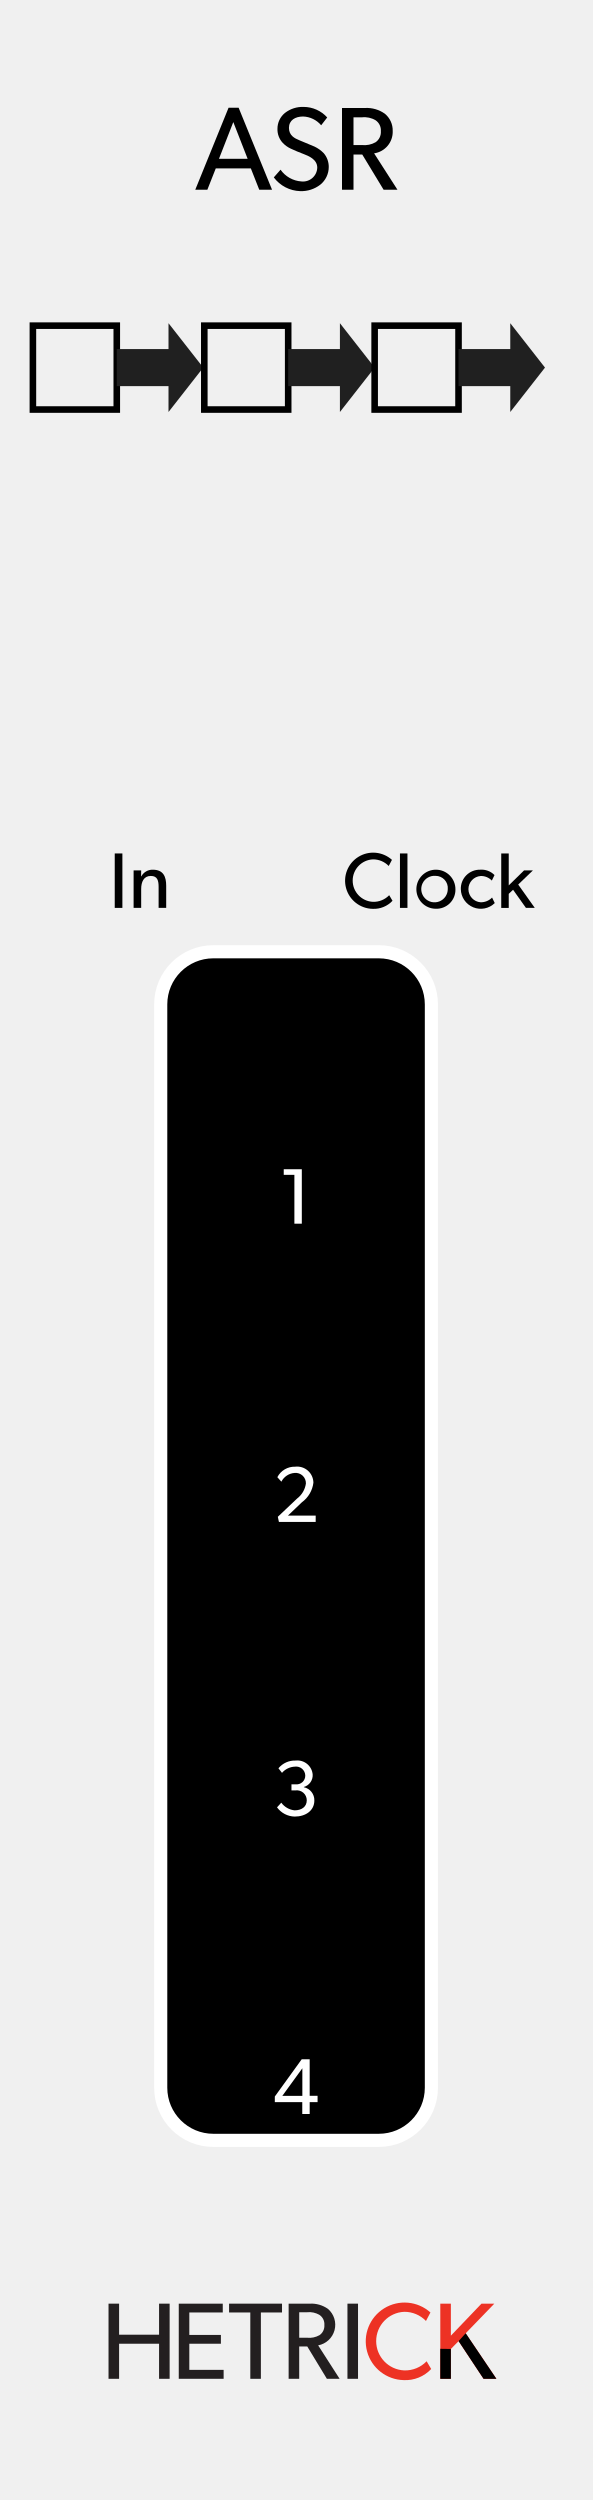
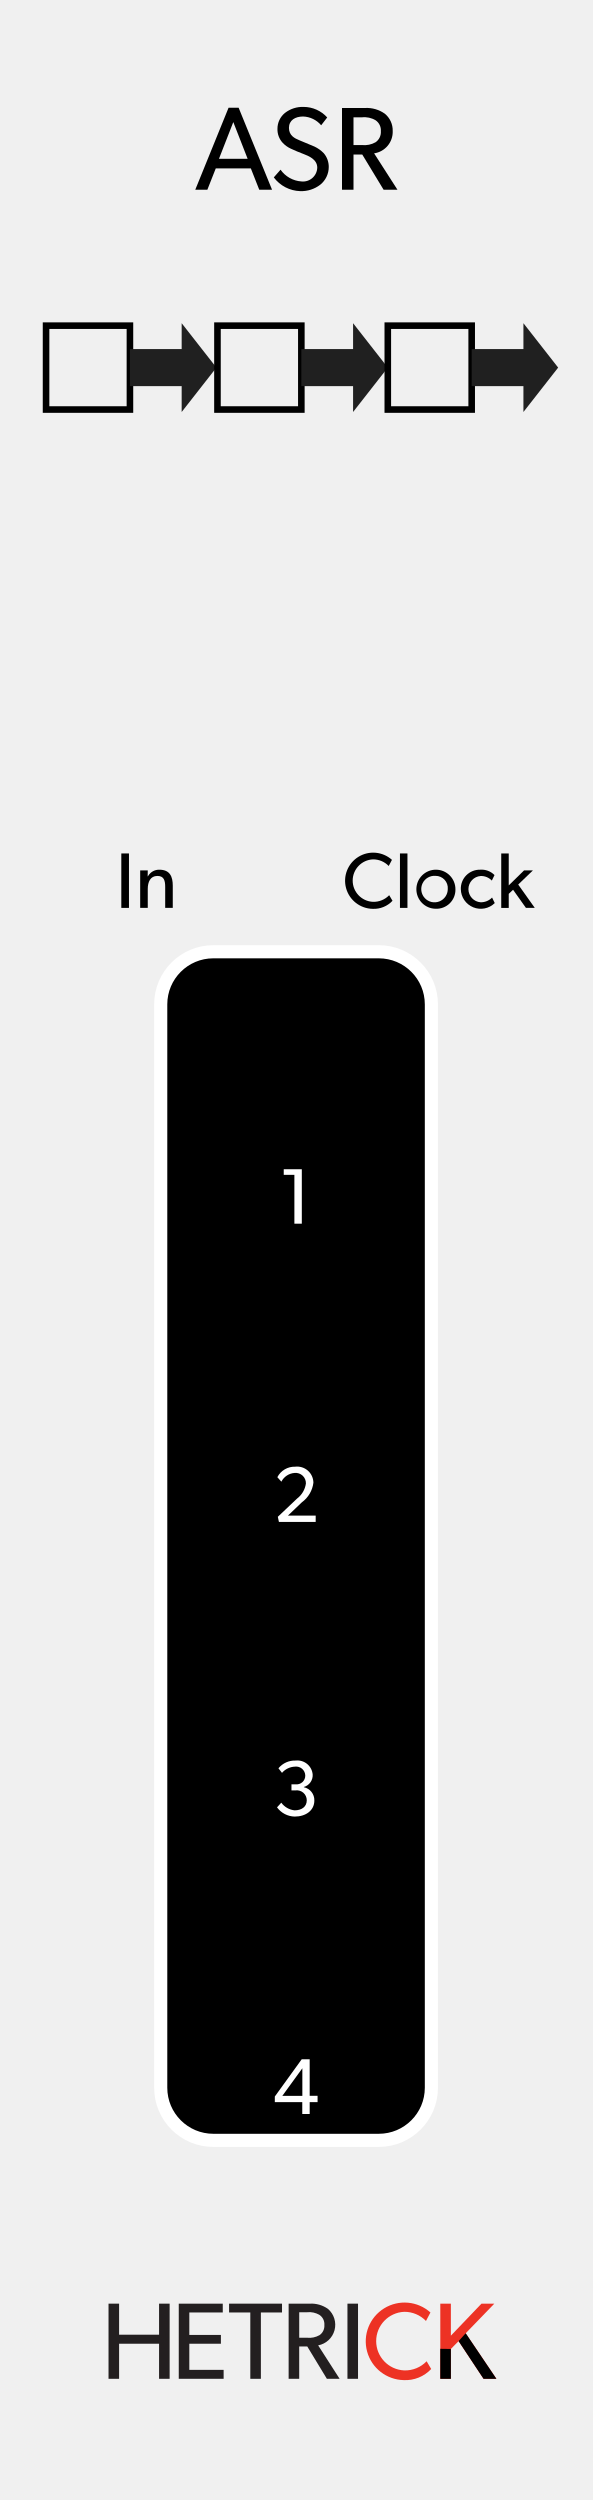
<svg xmlns="http://www.w3.org/2000/svg" id="svg8" width="90" height="380" viewBox="0 0 90 380">
  <g id="layer1">
    <path id="rect817" d="M0,0H90V380H0Z" transform="translate(0 0.00002)" style="fill: #f0f0f0" />
  </g>
  <g>
    <path d="M25.784,361.578H24.178v-5.331H18.102v5.331H16.496V350.155h1.606v4.719h6.076v-4.719h1.606Z" transform="translate(0 0.00002)" style="fill: #231f20" />
    <path d="M33.992,361.578H27.171V350.155h6.689v1.341H28.776v3.411h4.801v1.341h-4.801v3.973h5.215Z" transform="translate(0 0.00002)" style="fill: #231f20" />
    <path d="M42.865,351.496H39.653v10.083h-1.606V351.496H34.819v-1.341h8.046Z" transform="translate(0 0.00002)" style="fill: #231f20" />
    <path d="M51.622,361.578H49.685l-2.98-4.917H45.479v4.917h-1.606V350.155h3.228a4.373,4.373,0,0,1,2.748.795A3.185,3.185,0,0,1,48.36,356.496Zm-3.046-9.702a3.047,3.047,0,0,0-1.92-.414h-1.175v3.874h1.175a3.159,3.159,0,0,0,1.92-.397,1.727,1.727,0,0,0,.729-1.54A1.698,1.698,0,0,0,48.575,351.877Z" transform="translate(0 0.00002)" style="fill: #231f20" />
    <path d="M54.419,361.578H52.813V350.155h1.606Z" transform="translate(0 0.00002)" style="fill: #231f20" />
    <path d="M65.542,360.088A5.355,5.355,0,0,1,61.37,361.777a5.895,5.895,0,1,1,4.056-10.281l-.679,1.291a4.527,4.527,0,0,0-3.311-1.391,4.458,4.458,0,0,0,0,8.907,4.522,4.522,0,0,0,3.411-1.391Z" transform="translate(0 0.00002)" style="fill: #ed3224" />
    <path d="M75.452,361.578H73.499L69.707,355.85l-1.175,1.192v4.536H66.926V350.155h1.606v4.868l4.652-4.868h1.954l-4.354,4.503Z" transform="translate(0 0.00002)" style="fill: #ed3224" />
    <path d="M75.452,361.578H73.499L69.707,355.85l-1.175,1.192v4.536H66.926V357.019l1.606.023,1.175-1.192,1.076-1.192.616.914.497.737Z" transform="translate(0 0.00002)" />
  </g>
  <g>
    <path d="M41.35,28.836H39.405l-1.278-3.241H32.797l-1.278,3.241H29.682l5.06-12.46H36.272Zm-3.709-4.699-2.179-5.582-2.179,5.582Z" transform="translate(0 0.00002)" />
    <path d="M48.674,28.08a4.699,4.699,0,0,1-3.042.972,5.203,5.203,0,0,1-4.015-2.088l1.026-1.17a4.201,4.201,0,0,0,3.151,1.783,2.174,2.174,0,0,0,2.43-2.089c0-1.296-1.386-1.8-2.017-2.052-.648-.252-1.512-.594-1.98-.829a3.998,3.998,0,0,1-1.243-.882,2.984,2.984,0,0,1-.81-2.161,3.091,3.091,0,0,1,1.134-2.395,4.362,4.362,0,0,1,2.863-.918A4.843,4.843,0,0,1,49.736,17.853l-.918,1.188a3.776,3.776,0,0,0-2.737-1.333c-1.224,0-2.16.576-2.16,1.729s.846,1.584,1.603,1.891l2.286.955a4.854,4.854,0,0,1,1.405,1.008,3.203,3.203,0,0,1,.756,2.089A3.459,3.459,0,0,1,48.674,28.08Z" transform="translate(0 0.00002)" />
    <path d="M60.411,28.836H58.305l-3.241-5.348h-1.332v5.348H51.984V16.413h3.512a4.754,4.754,0,0,1,2.988.864,3.274,3.274,0,0,1,1.207,2.629,3.304,3.304,0,0,1-2.827,3.403ZM57.098,18.285a3.311,3.311,0,0,0-2.088-.45H53.731v4.213h1.278a3.433,3.433,0,0,0,2.088-.432,1.878,1.878,0,0,0,.793-1.674A1.847,1.847,0,0,0,57.098,18.285Z" transform="translate(0 0.00002)" />
  </g>
  <g>
-     <path d="M18.603,138H17.44v-8.275H18.603Z" transform="translate(0 0.00002)" />
-     <path d="M25.261,138H24.109v-3.178c0-.959-.167-1.679-1.187-1.679-1.067,0-1.463.899-1.463,1.991V138H20.308v-5.697H21.459l-.012.899h.036a1.925,1.925,0,0,1,1.739-1.007c1.619,0,2.039,1.067,2.039,2.435Z" transform="translate(0 0.00002)" />
+     <path d="M19.603,138H18.44v-8.275H19.603Z" transform="translate(0 0.00002)" />
+     <path d="M26.261,138H25.109v-3.178c0-.959-.167-1.679-1.187-1.679-1.067,0-1.463.899-1.463,1.991V138H21.308v-5.697H22.459l-.012.899h.036a1.925,1.925,0,0,1,1.739-1.007c1.619,0,2.039,1.067,2.039,2.435Z" transform="translate(0 0.00002)" />
  </g>
  <g>
    <path d="M59.661,136.92a3.88,3.88,0,0,1-3.022,1.224,4.271,4.271,0,1,1,2.938-7.448l-.492.936a3.278,3.278,0,0,0-2.398-1.007,3.23,3.23,0,0,0,0,6.453,3.275,3.275,0,0,0,2.471-1.008Z" transform="translate(0 0.00002)" />
    <path d="M61.932,138H60.793v-8.275h1.139Z" transform="translate(0 0.00002)" />
    <path d="M66.215,138.131a2.969,2.969,0,1,1,3.011-2.962A2.888,2.888,0,0,1,66.215,138.131Zm0-5.001a2.016,2.016,0,1,0,1.847,2.003A1.853,1.853,0,0,0,66.215,133.13Z" transform="translate(0 0.00002)" />
    <path d="M75.202,137.268a3.034,3.034,0,0,1-5.157-2.111,2.874,2.874,0,0,1,2.914-2.962,2.774,2.774,0,0,1,2.207.815l-.408.839a2.246,2.246,0,0,0-1.703-.695,2.002,2.002,0,0,0,.012,3.994,2.368,2.368,0,0,0,1.728-.72Z" transform="translate(0 0.00002)" />
    <path d="M81.286,138H79.942l-1.955-2.758-.659.624v2.135H76.188v-8.275h1.14v4.857l2.326-2.279H80.998l-2.231,2.146Z" transform="translate(0 0.00002)" />
  </g>
  <rect x="24.429" y="280" width="41.142" height="45.333" rx="8" ry="8" style="stroke: #fff;stroke-miterlimit: 10" />
  <rect x="24.429" y="144.667" width="41.142" height="180.667" rx="8" ry="8" style="stroke: #fff;stroke-miterlimit: 10;stroke-width: 1.996px" />
  <path d="M45.875,186H44.747v-7.424H43.128v-.852h2.747Z" transform="translate(0 0.00002)" style="fill: #fff" />
-   <rect x="5" y="49.5" width="12.75" height="12.75" style="fill: none;stroke: #000;stroke-miterlimit: 10" />
-   <polygon points="25.613 62.625 30.893 55.875 25.613 49.125 25.613 53.063 17.75 53.063 17.75 58.688 25.613 58.688 25.613 62.625" style="fill: #202020" />
-   <rect x="31.054" y="49.5" width="12.75" height="12.75" style="fill: none;stroke: #000;stroke-miterlimit: 10" />
-   <polygon points="51.667 62.625 56.946 55.875 51.667 49.125 51.667 53.063 43.804 53.063 43.804 58.688 51.667 58.688 51.667 62.625" style="fill: #202020" />
-   <rect x="56.946" y="49.5" width="12.75" height="12.75" style="fill: none;stroke: #000;stroke-miterlimit: 10" />
-   <polygon points="77.56 62.625 82.839 55.875 77.56 49.125 77.56 53.063 69.696 53.063 69.696 58.688 77.56 58.688 77.56 62.625" style="fill: #202020" />
+   <g>
+     <rect x="7" y="49.5" width="12.75" height="12.75" style="fill: none;stroke: #000;stroke-miterlimit: 10" />
+     <polygon points="27.613 62.625 32.893 55.875 27.613 49.125 27.613 53.063 19.75 53.063 19.75 58.688 27.613 58.688 27.613 62.625" style="fill: #202020" />
+     <rect x="33.054" y="49.5" width="12.75" height="12.75" style="fill: none;stroke: #000;stroke-miterlimit: 10" />
+     <polygon points="53.667 62.625 58.946 55.875 53.667 49.125 53.667 53.063 45.804 53.063 45.804 58.688 53.667 58.688 53.667 62.625" style="fill: #202020" />
+     <rect x="58.946" y="49.5" width="12.75" height="12.75" style="fill: none;stroke: #000;stroke-miterlimit: 10" />
+     <polygon points="79.56 62.625 84.839 55.875 79.56 49.125 79.56 53.063 71.696 53.063 71.696 58.688 79.56 58.688 79.56 62.625" style="fill: #202020" />
+   </g>
  <path d="M48.271,319.522H47.072V321.333h-1.127v-1.811H41.772v-.852l4.089-5.661h1.211v5.553h1.199Zm-2.314-.947V314.377l-3.046,4.198Z" transform="translate(0 0.00002)" style="fill: #fff" />
  <path d="M44.794,276.12a3.411,3.411,0,0,1-2.687-1.403l.648-.708A2.879,2.879,0,0,0,44.77,275.172c1.08,0,1.859-.539,1.859-1.535a1.517,1.517,0,0,0-1.715-1.499h-.612v-.923h.612a1.321,1.321,0,0,0,1.487-1.344,1.392,1.392,0,0,0-1.559-1.343,2.739,2.739,0,0,0-1.979.947l-.54-.696a3.226,3.226,0,0,1,2.615-1.175,2.333,2.333,0,0,1,2.59,2.146,1.858,1.858,0,0,1-1.344,1.871v.036a2.004,2.004,0,0,1,1.596,2.026C47.78,275.196,46.473,276.12,44.794,276.12Z" transform="translate(0 0.00002)" style="fill: #fff" />
  <path d="M47.984,231.333H42.396l-.168-.779,2.926-2.771a3.46,3.46,0,0,0,1.343-2.291,1.563,1.563,0,0,0-1.703-1.606,2.45,2.45,0,0,0-2.027,1.331l-.611-.684a2.949,2.949,0,0,1,2.71-1.596,2.476,2.476,0,0,1,2.771,2.435,4.321,4.321,0,0,1-1.751,2.975L43.763,230.374h4.222Z" transform="translate(0 0.00002)" style="fill: #fff" />
</svg>
